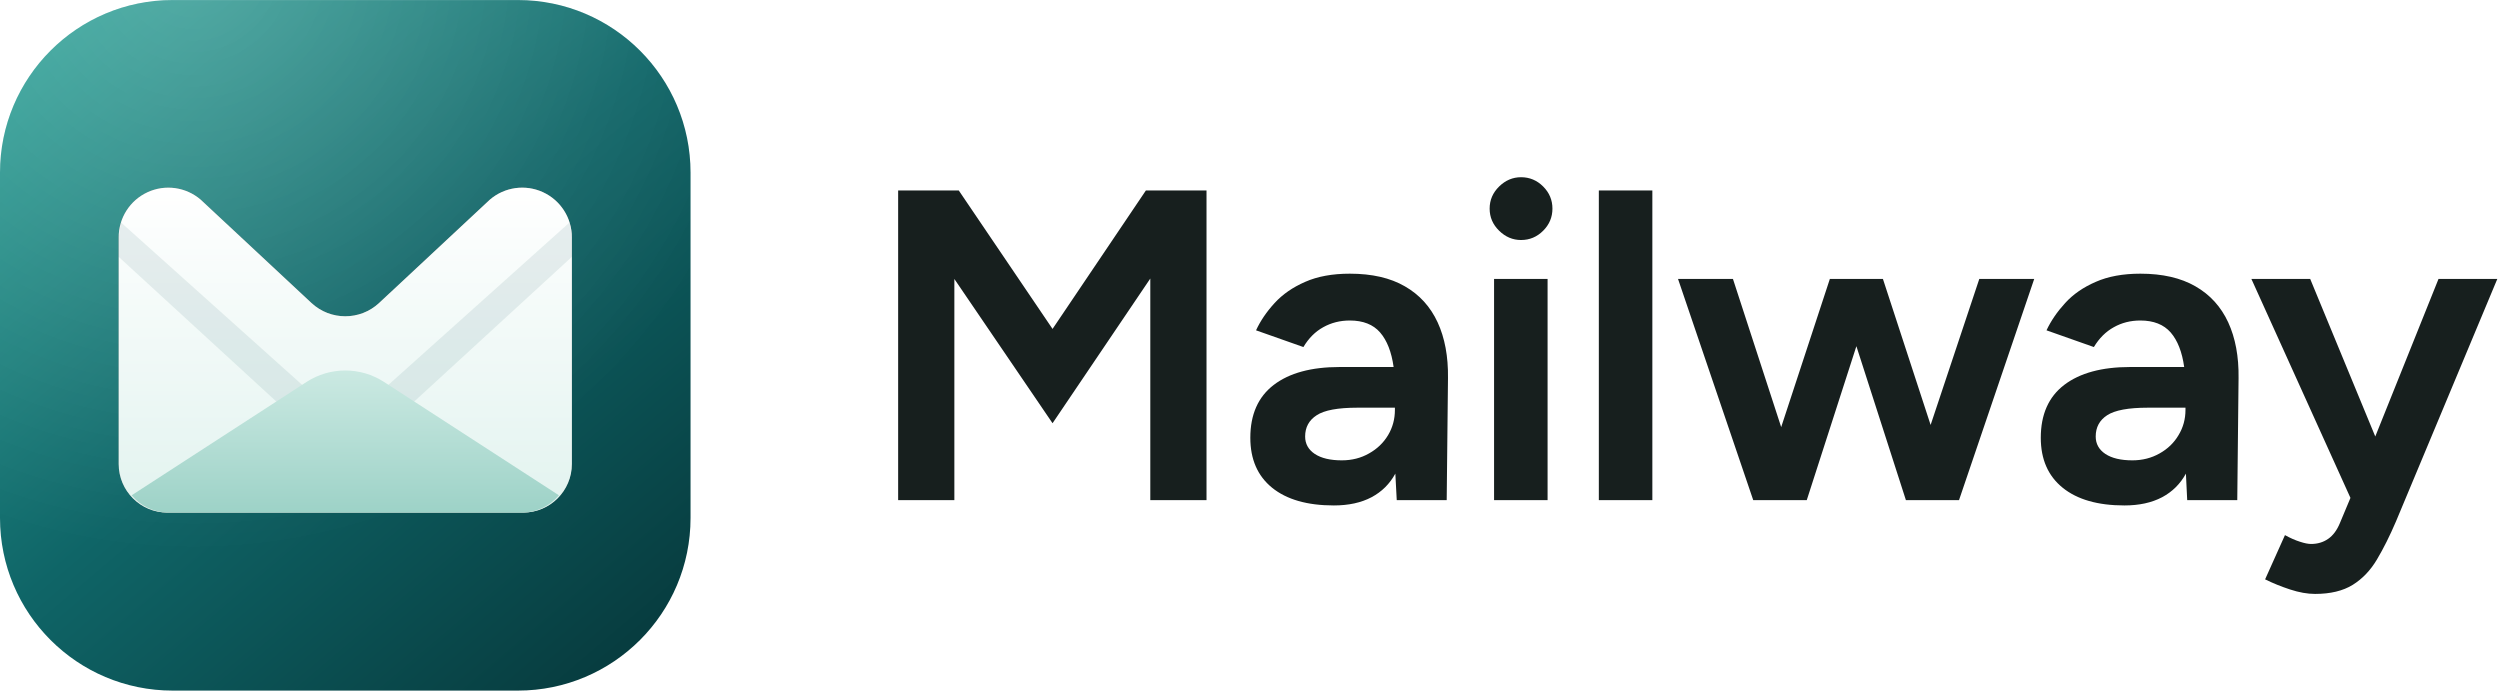
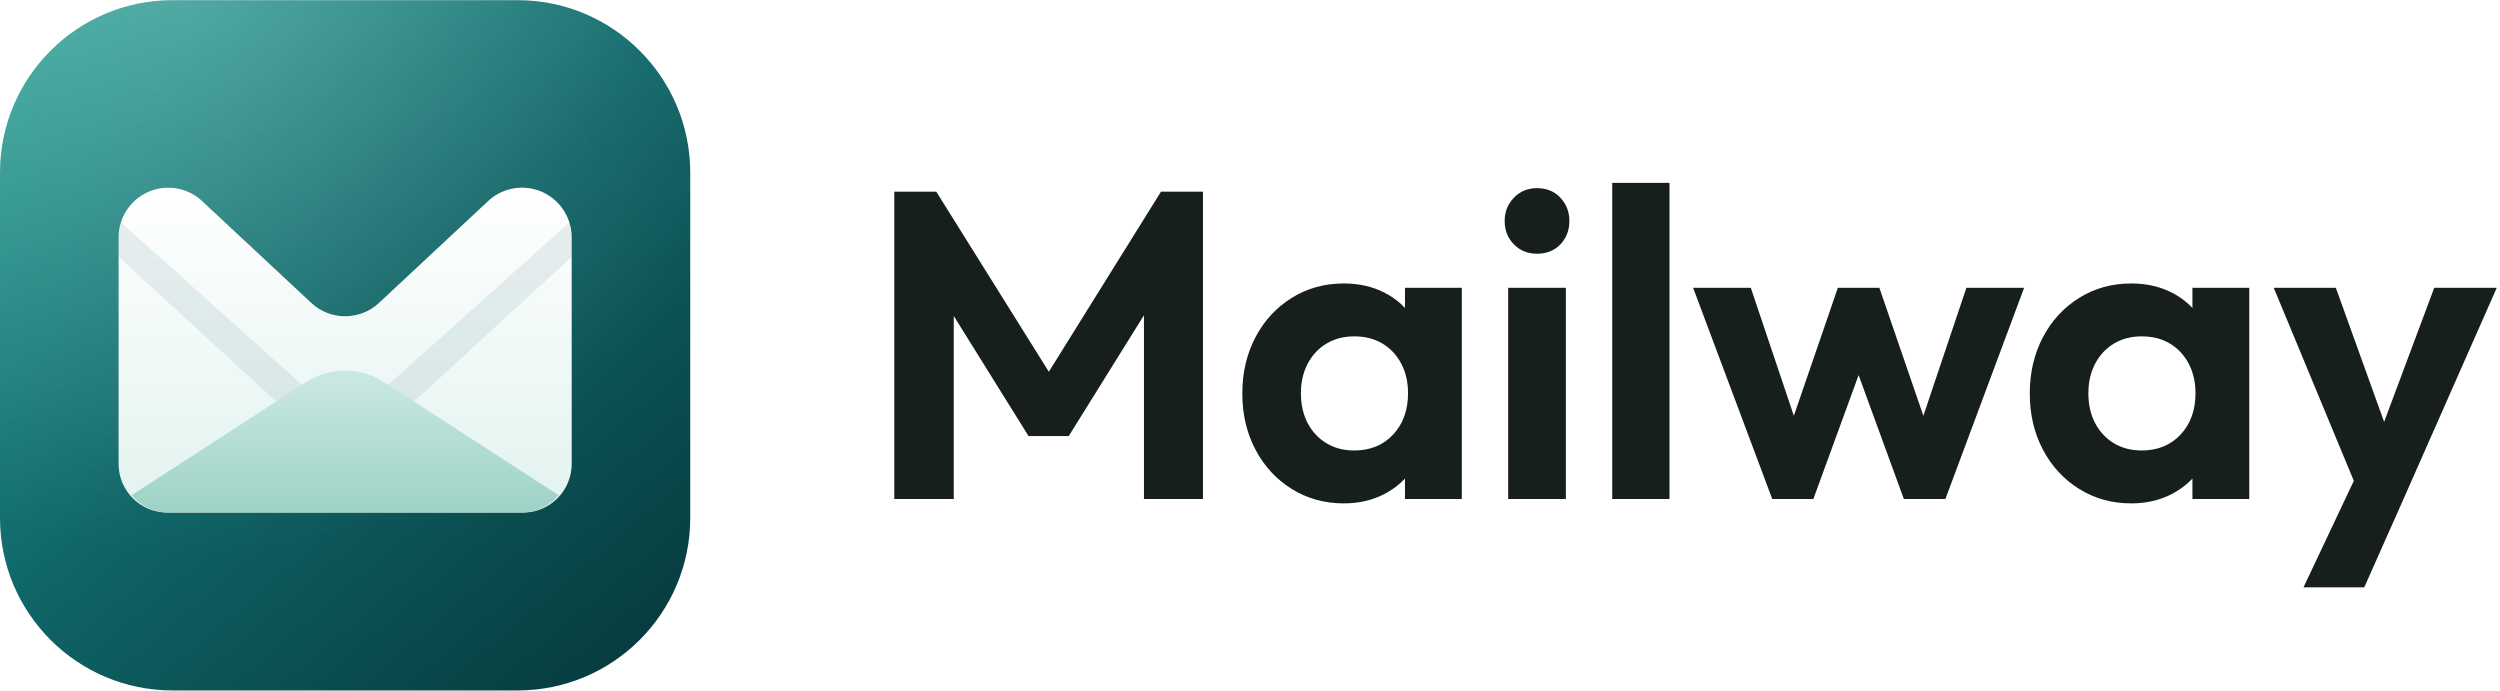
- <svg xmlns="http://www.w3.org/2000/svg" viewBox="0 0 231.7 64" width="695" height="192">
+ <svg xmlns="http://www.w3.org/2000/svg" viewBox="0 0 231.8 64" width="695" height="192">
  <defs>
    <linearGradient id="fondo" x1="0" y1="0" x2=".85" y2="1">
      <stop offset="0" stop-color="#2fa59a" />
      <stop offset=".52" stop-color="#0f6567" />
      <stop offset="1" stop-color="#073c3f" />
    </linearGradient>
    <radialGradient id="luz" cx=".28" cy="-.05" r=".85">
      <stop offset="0" stop-color="#fff" stop-opacity=".2" />
      <stop offset="1" stop-color="#fff" stop-opacity="0" />
    </radialGradient>
    <linearGradient id="sobre" x1="0" y1="0" x2="0" y2="1">
      <stop offset="0" stop-color="#fff" />
      <stop offset="1" stop-color="#e2f3ef" />
    </linearGradient>
    <linearGradient id="solapa" x1="0" y1="0" x2="0" y2="1">
      <stop offset="0" stop-color="#cbe9e2" />
      <stop offset="1" stop-color="#9dd2c7" />
    </linearGradient>
    <filter id="sombra" x="-20%" y="-20%" width="140%" height="150%">
      <feGaussianBlur in="SourceAlpha" stdDeviation="1.6" />
      <feOffset dy="1.6" />
      <feComponentTransfer>
        <feFuncA type="linear" slope=".28" />
      </feComponentTransfer>
      <feFlood flood-color="#03292b" />
      <feComposite operator="in" in2="SourceAlpha" />
      <feMerge>
        <feMergeNode />
        <feMergeNode in="SourceGraphic" />
      </feMerge>
    </filter>
  </defs>
  <rect width="64" height="64" rx="16" fill="url(#fondo)" />
  <rect width="64" height="64" rx="16" fill="url(#luz)" />
  <g filter="url(#sombra)">
    <path d="M11 22a4.6 4.6 0 0 1 7.6-3.5L28.86 28.07A4.6 4.6 0 0 0 35.14 28.07L45.4 18.5A4.6 4.6 0 0 1 53 22v21a4.5 4.5 0 0 1-4.5 4.5h-33A4.5 4.5 0 0 1 11 43z" fill="url(#sobre)" />
    <path d="M11.2 20.6 28.6 36.2a5.1 5.1 0 0 0 6.8 0L52.8 20.6l.2 1.4v1.8L36 39.4a6 6 0 0 1-8 0L11 23.8V22z" fill="#0b5355" opacity=".09" />
    <path d="M12.2 45.9 28.4 35.4a6.6 6.6 0 0 1 7.2 0l16.2 10.5A4.5 4.5 0 0 1 48.5 47.5h-33a4.5 4.5 0 0 1-3.3-1.6z" fill="url(#solapa)" />
  </g>
-   <path transform="translate(80 46.35)" fill="#171f1e" d="M3.24 0V-28.7H8.86L17.55 -15.87L26.2 -28.7H31.82V0H26.61V-20.54L17.55 -7.13L8.45 -20.5V0ZM43.62 0.49Q39.93 0.49 37.9 -1.15Q35.88 -2.79 35.88 -5.78Q35.88 -9.02 38.05 -10.68Q40.22 -12.34 44.16 -12.34H49.16Q48.87 -14.43 47.91 -15.54Q46.95 -16.65 45.1 -16.65Q43.75 -16.65 42.64 -16.03Q41.53 -15.42 40.8 -14.19L36.41 -15.74Q37.02 -17.06 38.13 -18.27Q39.24 -19.48 40.96 -20.23Q42.68 -20.99 45.1 -20.99Q48.18 -20.99 50.2 -19.82Q52.23 -18.66 53.24 -16.48Q54.24 -14.31 54.2 -11.32L54.08 0H49.45L49.32 -2.46Q48.54 -1.03 47.11 -0.27Q45.67 0.49 43.62 0.49ZM44.36 -3.69Q45.76 -3.69 46.88 -4.33Q48.01 -4.96 48.65 -6.03Q49.28 -7.09 49.28 -8.36V-8.57H45.8Q43.09 -8.57 42.03 -7.87Q40.96 -7.18 40.96 -5.9Q40.96 -4.88 41.86 -4.28Q42.76 -3.69 44.36 -3.69ZM58.47 0V-20.5H63.43V0ZM60.97 -24.11Q59.82 -24.11 58.94 -24.97Q58.06 -25.83 58.06 -27.02Q58.06 -28.21 58.94 -29.07Q59.82 -29.93 60.97 -29.93Q62.16 -29.93 63.02 -29.07Q63.88 -28.21 63.88 -27.02Q63.88 -25.83 63.02 -24.97Q62.16 -24.11 60.97 -24.11ZM68.18 0V-28.7H73.14V0ZM82.49 0 75.52 -20.5H80.61L85.08 -6.77L89.59 -20.5H94.51L98.93 -6.97L103.44 -20.5H108.53L101.56 0H96.64L92.05 -14.27L87.45 0ZM116.89 0.49Q113.2 0.49 111.17 -1.15Q109.14 -2.79 109.14 -5.78Q109.14 -9.02 111.31 -10.68Q113.49 -12.34 117.42 -12.34H122.43Q122.14 -14.43 121.18 -15.54Q120.21 -16.65 118.37 -16.65Q117.01 -16.65 115.91 -16.03Q114.8 -15.42 114.06 -14.19L109.67 -15.74Q110.29 -17.06 111.4 -18.27Q112.5 -19.48 114.23 -20.23Q115.95 -20.99 118.37 -20.99Q121.44 -20.99 123.47 -19.82Q125.5 -18.66 126.51 -16.48Q127.51 -14.31 127.47 -11.32L127.35 0H122.71L122.59 -2.46Q121.81 -1.03 120.38 -0.27Q118.94 0.49 116.89 0.49ZM117.63 -3.69Q119.02 -3.69 120.15 -4.33Q121.28 -4.96 121.91 -6.03Q122.55 -7.09 122.55 -8.36V-8.57H119.06Q116.36 -8.57 115.29 -7.87Q114.23 -7.18 114.23 -5.9Q114.23 -4.88 115.13 -4.28Q116.03 -3.69 117.63 -3.69ZM134.56 8.69Q133.5 8.69 132.25 8.28Q131 7.87 129.93 7.34L131.77 3.24Q132.51 3.65 133.15 3.85Q133.78 4.06 134.19 4.06Q135.09 4.06 135.77 3.59Q136.45 3.12 136.86 2.13L137.84 -0.21L128.66 -20.5H134.11L140.14 -5.9L146 -20.5H151.45L142.06 1.97Q141.2 3.98 140.3 5.49Q139.4 7.01 138.05 7.85Q136.69 8.69 134.56 8.69Z" />
+   <path transform="translate(80 46.25) scale(1.0135)" fill="#171f1e" d="M2.88 0V-28.12H6.72L18.12 -9.88H15.92L27.28 -28.12H31.12V0H25.72V-18.8L26.76 -18.48L18.84 -5.76H15.16L7.24 -18.48L8.32 -18.8V0ZM44 0.4Q41.36 0.4 39.24 -0.92Q37.12 -2.24 35.92 -4.52Q34.72 -6.8 34.72 -9.64Q34.72 -12.52 35.92 -14.8Q37.12 -17.08 39.24 -18.4Q41.36 -19.72 44 -19.72Q46.08 -19.72 47.72 -18.88Q49.36 -18.04 50.34 -16.54Q51.32 -15.04 51.4 -13.16V-6.2Q51.32 -4.28 50.34 -2.8Q49.36 -1.32 47.72 -0.46Q46.08 0.4 44 0.4ZM44.96 -4.44Q47.16 -4.44 48.52 -5.9Q49.88 -7.36 49.88 -9.68Q49.88 -11.2 49.26 -12.38Q48.64 -13.56 47.54 -14.22Q46.44 -14.88 44.96 -14.88Q43.52 -14.88 42.42 -14.22Q41.32 -13.56 40.7 -12.38Q40.08 -11.2 40.08 -9.68Q40.08 -8.12 40.7 -6.94Q41.32 -5.76 42.42 -5.1Q43.52 -4.44 44.96 -4.44ZM49.6 0V-5.2L50.44 -9.92L49.6 -14.56V-19.32H54.8V0ZM59.04 0V-19.32H64.32V0ZM61.68 -22.44Q60.4 -22.44 59.56 -23.3Q58.72 -24.16 58.72 -25.44Q58.72 -26.68 59.56 -27.56Q60.4 -28.44 61.68 -28.44Q63 -28.44 63.82 -27.56Q64.64 -26.68 64.64 -25.44Q64.64 -24.16 63.82 -23.3Q63 -22.44 61.68 -22.44ZM68.56 0V-28.92H73.8V0ZM83.2 0 75.96 -19.32H81.24L85.96 -5.28L84.36 -5.24L89.2 -19.32H93L97.84 -5.24L96.24 -5.28L100.96 -19.32H106.24L99.04 0H95.24L90.36 -13.36H91.84L86.96 0ZM116.04 0.4Q113.4 0.4 111.28 -0.92Q109.16 -2.24 107.96 -4.52Q106.76 -6.8 106.76 -9.64Q106.76 -12.52 107.96 -14.8Q109.16 -17.08 111.28 -18.4Q113.4 -19.72 116.04 -19.72Q118.12 -19.72 119.76 -18.88Q121.4 -18.04 122.38 -16.54Q123.36 -15.04 123.44 -13.16V-6.2Q123.36 -4.28 122.38 -2.8Q121.4 -1.32 119.76 -0.46Q118.12 0.4 116.04 0.4ZM117 -4.44Q119.2 -4.44 120.56 -5.9Q121.92 -7.36 121.92 -9.68Q121.92 -11.2 121.3 -12.38Q120.68 -13.56 119.58 -14.22Q118.48 -14.88 117 -14.88Q115.56 -14.88 114.46 -14.22Q113.36 -13.56 112.74 -12.38Q112.12 -11.2 112.12 -9.68Q112.12 -8.12 112.74 -6.94Q113.36 -5.76 114.46 -5.1Q115.56 -4.44 117 -4.44ZM121.64 0V-5.2L122.48 -9.92L121.64 -14.56V-19.32H126.84V0ZM137.16 0.16 129.08 -19.32H134.76L140.12 -4.44H138.2L143.76 -19.32H149.48L140.88 0.16ZM131.8 8.08 137.68 -4.36 140.88 0.16 137.36 8.08Z" />
</svg>
